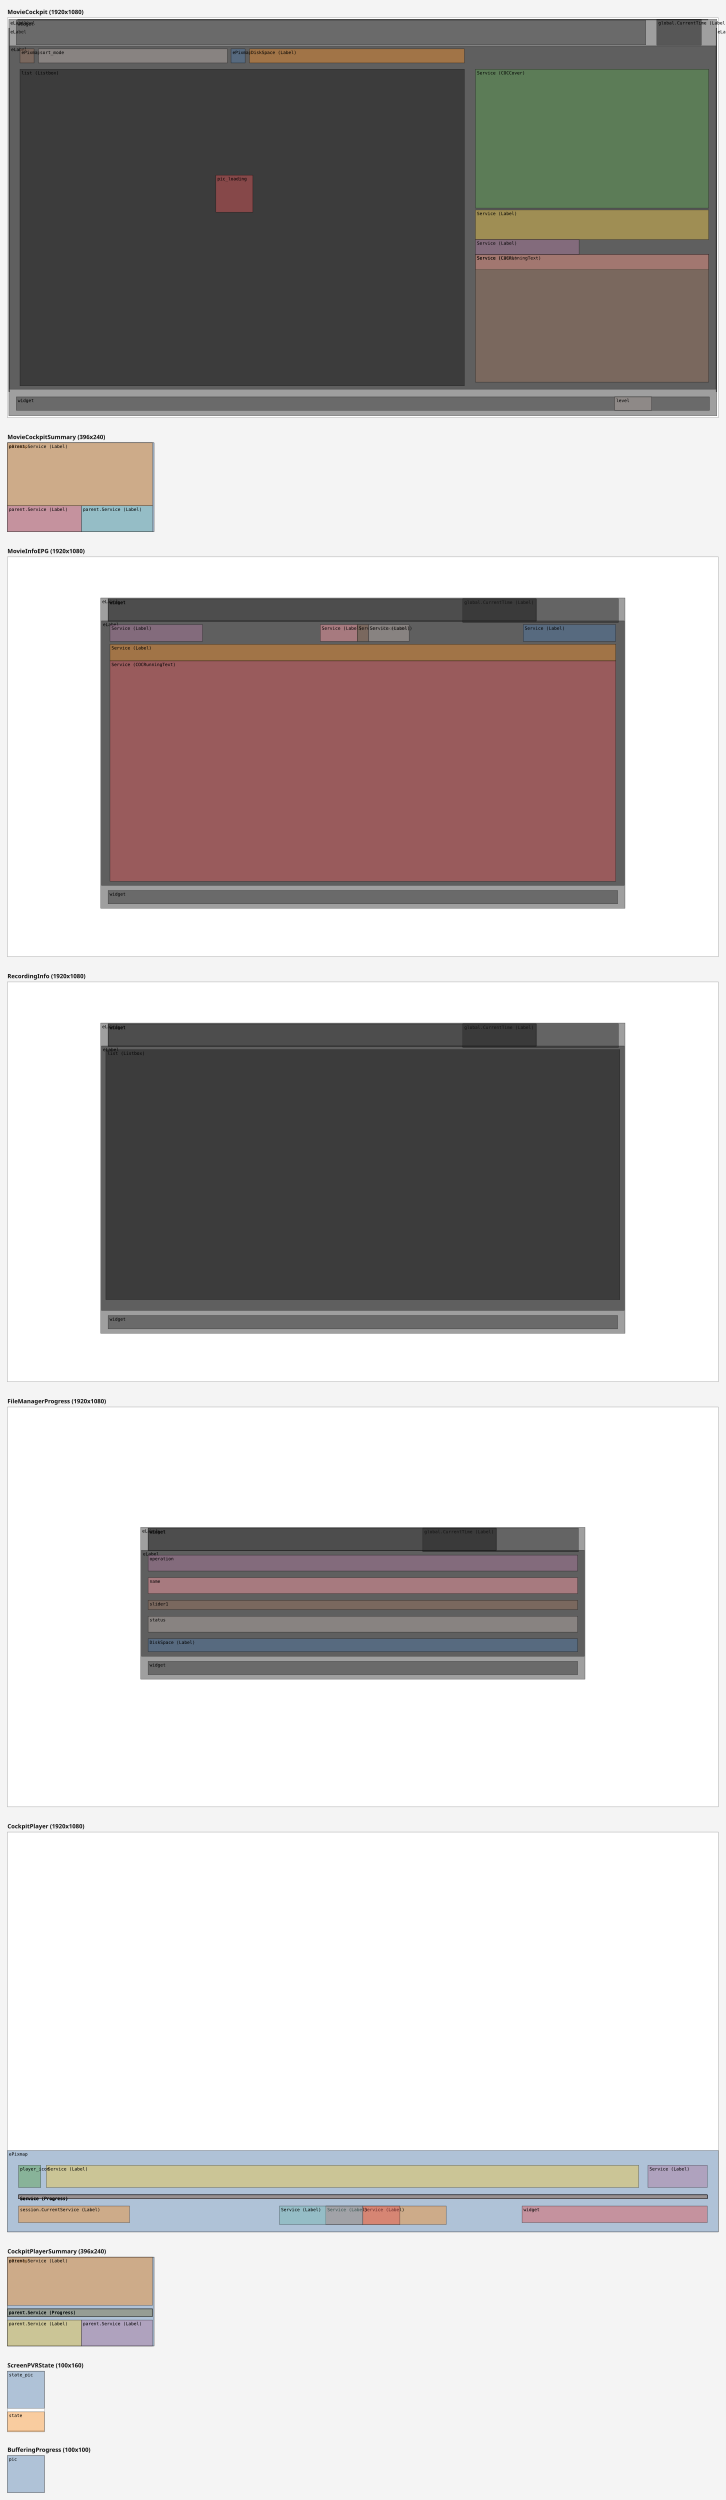
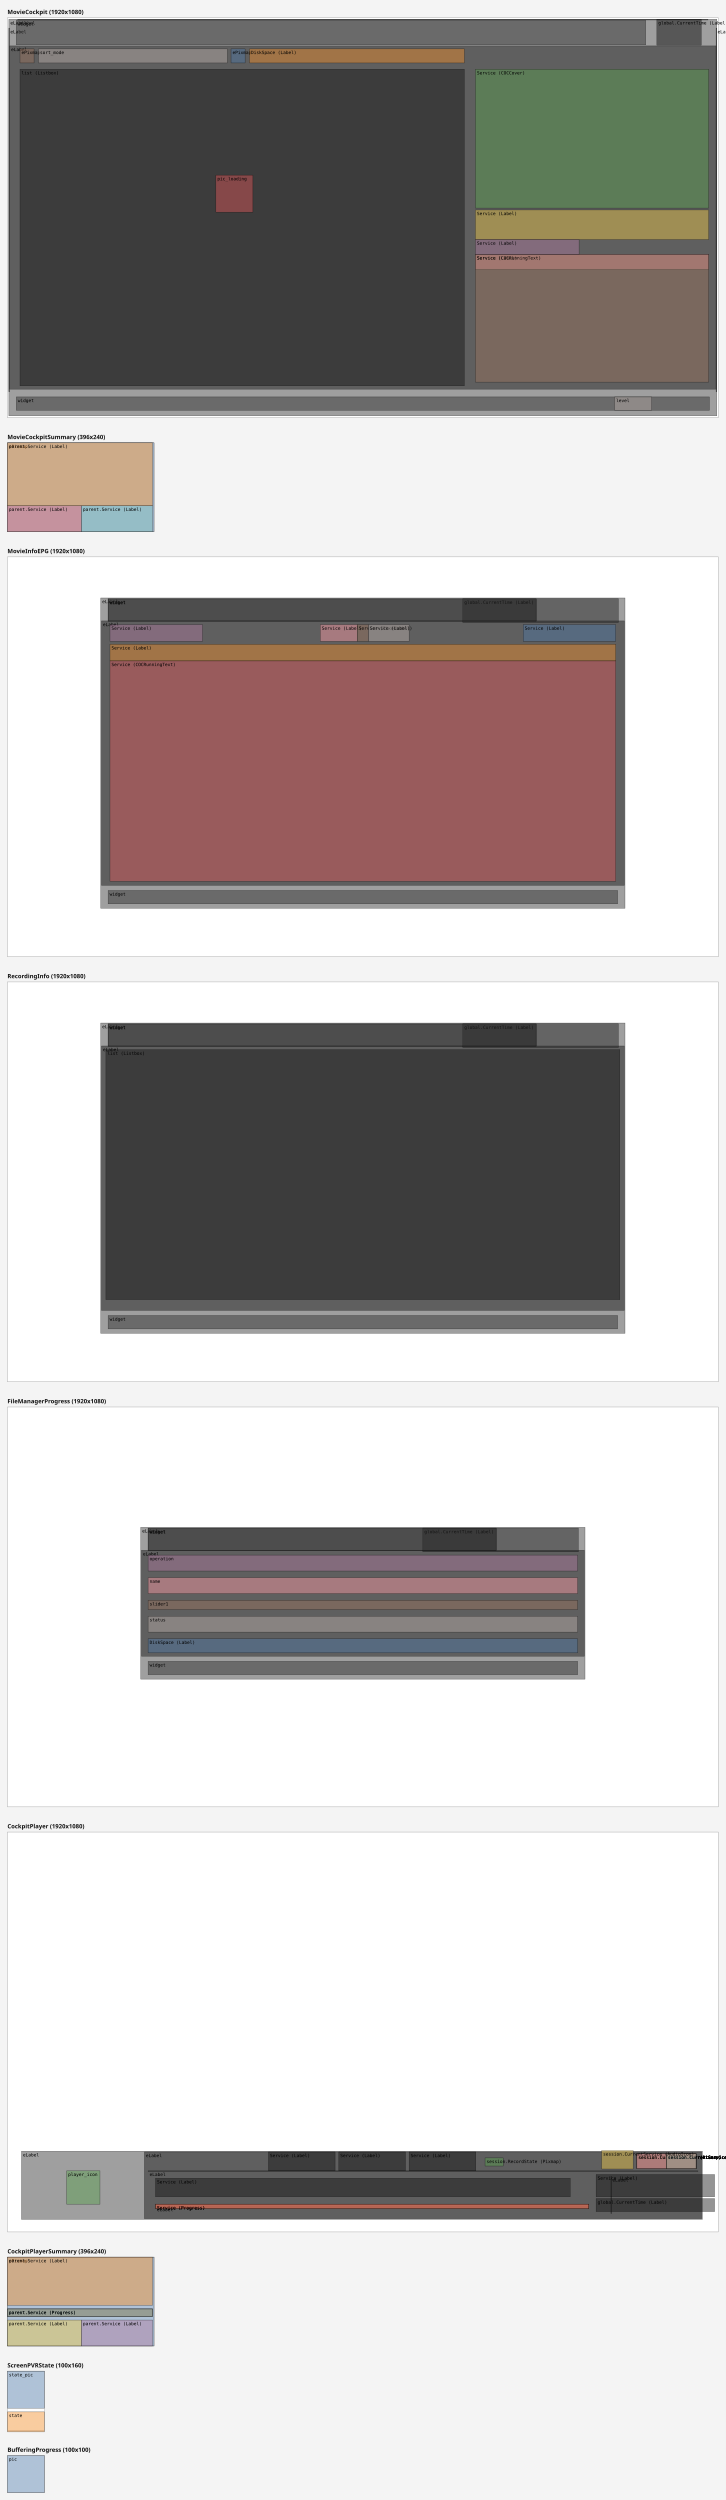
<svg xmlns="http://www.w3.org/2000/svg" width="1960" height="6752" viewBox="0 0 1960 6752">
  <rect x="0" y="0" width="1960" height="6752" fill="#f4f4f4" />
  <text x="20" y="38" font-family="sans-serif" font-size="16" font-weight="bold" fill="#111111">MovieCockpit (1920x1080)</text>
  <g data-screen="0" transform="translate(20,48)">
    <rect x="0" y="0" width="1920" height="1080" fill="#ffffff" stroke="#999999" stroke-width="1" />
    <g>
      <rect data-ref="0:0" x="4" y="4" width="1912" height="1071" fill="#2c2c2c" fill-opacity="0.45" stroke="#000000" stroke-opacity="0.6" stroke-width="1" />
      <text x="8" y="18" font-family="monospace" font-size="12" fill="#000000">eLabel</text>
    </g>
    <g>
      <rect data-ref="0:1" x="6" y="76" width="1908" height="927" fill="#121212" fill-opacity="0.45" stroke="#000000" stroke-opacity="0.6" stroke-width="1" />
      <text x="10" y="90" font-family="monospace" font-size="12" fill="#000000">eLabel</text>
    </g>
    <g>
      <rect data-ref="0:2" x="28" y="4" width="1864" height="2" fill="#2c2c2c" fill-opacity="0.45" stroke="#000000" stroke-opacity="0.6" stroke-width="1" />
      <text x="32" y="18" font-family="monospace" font-size="12" fill="#000000">eLabel</text>
    </g>
    <g>
      <rect data-ref="0:3" x="4" y="28" width="2" height="982" fill="#2c2c2c" fill-opacity="0.45" stroke="#000000" stroke-opacity="0.6" stroke-width="1" />
      <text x="8" y="42" font-family="monospace" font-size="12" fill="#000000">eLabel</text>
    </g>
    <g>
      <rect data-ref="0:4" x="1914" y="28" width="2" height="982" fill="#2c2c2c" fill-opacity="0.45" stroke="#000000" stroke-opacity="0.6" stroke-width="1" />
      <text x="1918" y="42" font-family="monospace" font-size="12" fill="#000000">eLabel</text>
    </g>
    <g>
      <rect data-ref="0:5" x="24" y="7" width="1700" height="66" fill="#2c2c2c" fill-opacity="0.45" stroke="#000000" stroke-opacity="0.6" stroke-width="1" />
      <text x="28" y="21" font-family="monospace" font-size="12" fill="#000000">widget</text>
    </g>
    <g>
      <rect data-ref="0:8" x="34" y="84" width="38" height="38" fill="#9c755f" fill-opacity="0.45" stroke="#000000" stroke-opacity="0.6" stroke-width="1" />
      <text x="38" y="98" font-family="monospace" font-size="12" fill="#000000">ePixmap</text>
    </g>
    <g>
      <rect data-ref="0:9" x="84" y="84" width="510" height="38" fill="#bab0ac" fill-opacity="0.45" stroke="#000000" stroke-opacity="0.6" stroke-width="1" />
      <text x="88" y="98" font-family="monospace" font-size="12" fill="#000000">sort_mode</text>
    </g>
    <g>
      <rect data-ref="0:10" x="604" y="84" width="38" height="38" fill="#4e79a7" fill-opacity="0.45" stroke="#000000" stroke-opacity="0.6" stroke-width="1" />
      <text x="608" y="98" font-family="monospace" font-size="12" fill="#000000">ePixmap</text>
    </g>
    <g>
      <rect data-ref="0:11" x="654" y="84" width="580" height="38" fill="#f28e2b" fill-opacity="0.45" stroke="#000000" stroke-opacity="0.6" stroke-width="1" />
      <text x="658" y="98" font-family="monospace" font-size="12" fill="#000000">DiskSpace (Label)</text>
    </g>
    <g>
      <rect data-ref="0:13" x="34" y="139" width="1200" height="855" fill="#121212" fill-opacity="0.45" stroke="#000000" stroke-opacity="0.6" stroke-width="1" />
      <text x="38" y="153" font-family="monospace" font-size="12" fill="#000000">list (Listbox)</text>
    </g>
    <g>
      <rect data-ref="0:14" x="1264" y="139" width="630" height="375" fill="#59a14f" fill-opacity="0.45" stroke="#000000" stroke-opacity="0.6" stroke-width="1" />
      <text x="1268" y="153" font-family="monospace" font-size="12" fill="#000000">Service (COCCover)</text>
    </g>
    <g>
      <rect data-ref="0:17" x="1264" y="639" width="630" height="40" fill="#ff9da7" fill-opacity="0.45" stroke="#000000" stroke-opacity="0.6" stroke-width="1" />
      <text x="1268" y="653" font-family="monospace" font-size="12" fill="#000000">Service (Label)</text>
    </g>
    <g>
      <rect data-ref="0:18" x="1264" y="639" width="630" height="345" fill="#9c755f" fill-opacity="0.45" stroke="#000000" stroke-opacity="0.6" stroke-width="1" />
      <text x="1268" y="653" font-family="monospace" font-size="12" fill="#000000">Service (COCRunningText)</text>
    </g>
    <g>
      <rect data-ref="0:15" x="1264" y="519" width="630" height="80" fill="#edc948" fill-opacity="0.45" stroke="#000000" stroke-opacity="0.6" stroke-width="1" />
      <text x="1268" y="533" font-family="monospace" font-size="12" fill="#000000">Service (Label)</text>
    </g>
    <g>
      <rect data-ref="0:16" x="1264" y="599" width="280" height="40" fill="#b07aa1" fill-opacity="0.45" stroke="#000000" stroke-opacity="0.6" stroke-width="1" />
      <text x="1268" y="613" font-family="monospace" font-size="12" fill="#000000">Service (Label)</text>
    </g>
    <g>
      <rect data-ref="0:12" x="563" y="425" width="100" height="100" fill="#e15759" fill-opacity="0.45" stroke="#000000" stroke-opacity="0.6" stroke-width="1" />
      <text x="567" y="439" font-family="monospace" font-size="12" fill="#000000">pic_loading</text>
    </g>
    <g>
      <rect data-ref="0:7" x="24" y="1024" width="1872" height="36" fill="#2c2c2c" fill-opacity="0.45" stroke="#000000" stroke-opacity="0.6" stroke-width="1" />
      <text x="28" y="1038" font-family="monospace" font-size="12" fill="#000000">widget</text>
    </g>
    <g>
      <rect data-ref="0:6" x="1754" y="4" width="120" height="70" fill="#000000" fill-opacity="0.45" stroke="#000000" stroke-opacity="0.6" stroke-width="1" />
      <text x="1758" y="18" font-family="monospace" font-size="12" fill="#000000">global.CurrentTime (Label)</text>
    </g>
    <g>
      <rect data-ref="0:19" x="1640" y="1024" width="100" height="36" fill="#bab0ac" fill-opacity="0.45" stroke="#000000" stroke-opacity="0.6" stroke-width="1" />
      <text x="1644" y="1038" font-family="monospace" font-size="12" fill="#000000">level</text>
    </g>
  </g>
  <text x="20" y="1186" font-family="sans-serif" font-size="16" font-weight="bold" fill="#111111">MovieCockpitSummary (396x240)</text>
  <g data-screen="1" transform="translate(20,1196)">
    <rect x="0" y="0" width="396" height="240" fill="#ffffff" stroke="#999999" stroke-width="1" />
    <g>
      <rect data-ref="1:0" x="0" y="0" width="396" height="240" fill="#4e79a7" fill-opacity="0.45" stroke="#000000" stroke-opacity="0.6" stroke-width="1" />
      <text x="4" y="14" font-family="monospace" font-size="12" fill="#000000">ePixmap</text>
    </g>
    <g>
      <rect data-ref="1:2" x="0" y="170" width="200" height="70" fill="#e15759" fill-opacity="0.45" stroke="#000000" stroke-opacity="0.6" stroke-width="1" />
      <text x="4" y="184" font-family="monospace" font-size="12" fill="#000000">parent.Service (Label)</text>
    </g>
    <g>
      <rect data-ref="1:3" x="200" y="170" width="192" height="70" fill="#76b7b2" fill-opacity="0.45" stroke="#000000" stroke-opacity="0.6" stroke-width="1" />
      <text x="204" y="184" font-family="monospace" font-size="12" fill="#000000">parent.Service (Label)</text>
    </g>
    <g>
      <rect data-ref="1:1" x="0" y="0" width="392" height="170" fill="#f28e2b" fill-opacity="0.45" stroke="#000000" stroke-opacity="0.6" stroke-width="1" />
      <text x="4" y="14" font-family="monospace" font-size="12" fill="#000000">parent.Service (Label)</text>
    </g>
  </g>
  <text x="20" y="1494" font-family="sans-serif" font-size="16" font-weight="bold" fill="#111111">MovieInfoEPG (1920x1080)</text>
  <g data-screen="2" transform="translate(20,1504)">
    <rect x="0" y="0" width="1920" height="1080" fill="#ffffff" stroke="#999999" stroke-width="1" />
    <g>
      <rect data-ref="2:0" x="252" y="111" width="1416" height="838" fill="#2c2c2c" fill-opacity="0.45" stroke="#000000" stroke-opacity="0.6" stroke-width="1" />
      <text x="256" y="125" font-family="monospace" font-size="12" fill="#000000">eLabel</text>
    </g>
    <g>
      <rect data-ref="2:1" x="254" y="173" width="1412" height="714" fill="#121212" fill-opacity="0.45" stroke="#000000" stroke-opacity="0.6" stroke-width="1" />
      <text x="258" y="187" font-family="monospace" font-size="12" fill="#000000">eLabel</text>
    </g>
    <g>
      <rect data-ref="2:6" x="277" y="183" width="250" height="45" fill="#b07aa1" fill-opacity="0.45" stroke="#000000" stroke-opacity="0.6" stroke-width="1" />
      <text x="281" y="197" font-family="monospace" font-size="12" fill="#000000">Service (Label)</text>
    </g>
    <g>
      <rect data-ref="2:7" x="845" y="183" width="100" height="45" fill="#ff9da7" fill-opacity="0.45" stroke="#000000" stroke-opacity="0.6" stroke-width="1" />
      <text x="849" y="197" font-family="monospace" font-size="12" fill="#000000">Service (Label)</text>
    </g>
    <g>
      <rect data-ref="2:8" x="945" y="183" width="30" height="45" fill="#9c755f" fill-opacity="0.45" stroke="#000000" stroke-opacity="0.6" stroke-width="1" />
      <text x="949" y="197" font-family="monospace" font-size="12" fill="#000000">Service (FixedLabel)</text>
    </g>
    <g>
      <rect data-ref="2:9" x="975" y="183" width="110" height="45" fill="#bab0ac" fill-opacity="0.45" stroke="#000000" stroke-opacity="0.6" stroke-width="1" />
      <text x="979" y="197" font-family="monospace" font-size="12" fill="#000000">Service (Label)</text>
    </g>
    <g>
      <rect data-ref="2:10" x="1393" y="183" width="250" height="45" fill="#4e79a7" fill-opacity="0.45" stroke="#000000" stroke-opacity="0.6" stroke-width="1" />
      <text x="1397" y="197" font-family="monospace" font-size="12" fill="#000000">Service (Label)</text>
    </g>
    <g>
      <rect data-ref="2:11" x="277" y="236" width="1366" height="45" fill="#f28e2b" fill-opacity="0.45" stroke="#000000" stroke-opacity="0.6" stroke-width="1" />
      <text x="281" y="250" font-family="monospace" font-size="12" fill="#000000">Service (Label)</text>
    </g>
    <g>
      <rect data-ref="2:12" x="277" y="281" width="1366" height="595" fill="#e15759" fill-opacity="0.45" stroke="#000000" stroke-opacity="0.6" stroke-width="1" />
      <text x="281" y="295" font-family="monospace" font-size="12" fill="#000000">Service (COCRunningText)</text>
    </g>
    <g>
      <rect data-ref="2:2" x="272" y="901" width="1376" height="36" fill="#2c2c2c" fill-opacity="0.45" stroke="#000000" stroke-opacity="0.6" stroke-width="1" />
      <text x="276" y="915" font-family="monospace" font-size="12" fill="#000000">widget</text>
    </g>
    <g>
      <rect data-ref="2:4" x="272" y="114" width="1156" height="60" fill="#2c2c2c" fill-opacity="0.45" stroke="#000000" stroke-opacity="0.6" stroke-width="1" />
      <text x="276" y="128" font-family="monospace" font-size="12" fill="#000000">eLabel</text>
    </g>
    <g>
      <rect data-ref="2:3" x="1230" y="113" width="420" height="64" fill="#1d1d1d" fill-opacity="0.45" stroke="#000000" stroke-opacity="0.6" stroke-width="1" />
      <text x="1234" y="127" font-family="monospace" font-size="12" fill="#000000">global.CurrentTime (Label)</text>
    </g>
    <g>
      <rect data-ref="2:5" x="272" y="113" width="1156" height="60" fill="#2c2c2c" fill-opacity="0.45" stroke="#000000" stroke-opacity="0.6" stroke-width="1" />
      <text x="276" y="127" font-family="monospace" font-size="12" fill="#000000">widget</text>
    </g>
  </g>
  <text x="20" y="2642" font-family="sans-serif" font-size="16" font-weight="bold" fill="#111111">RecordingInfo (1920x1080)</text>
  <g data-screen="3" transform="translate(20,2652)">
    <rect x="0" y="0" width="1920" height="1080" fill="#ffffff" stroke="#999999" stroke-width="1" />
    <g>
      <rect data-ref="3:0" x="252" y="111" width="1416" height="838" fill="#2c2c2c" fill-opacity="0.45" stroke="#000000" stroke-opacity="0.6" stroke-width="1" />
      <text x="256" y="125" font-family="monospace" font-size="12" fill="#000000">eLabel</text>
    </g>
    <g>
      <rect data-ref="3:1" x="254" y="173" width="1412" height="714" fill="#121212" fill-opacity="0.45" stroke="#000000" stroke-opacity="0.6" stroke-width="1" />
      <text x="258" y="187" font-family="monospace" font-size="12" fill="#000000">eLabel</text>
    </g>
    <g>
      <rect data-ref="3:6" x="266" y="183" width="1388" height="675" fill="#121212" fill-opacity="0.45" stroke="#000000" stroke-opacity="0.6" stroke-width="1" />
      <text x="270" y="197" font-family="monospace" font-size="12" fill="#000000">list (Listbox)</text>
    </g>
    <g>
      <rect data-ref="3:2" x="272" y="901" width="1376" height="36" fill="#2c2c2c" fill-opacity="0.45" stroke="#000000" stroke-opacity="0.6" stroke-width="1" />
      <text x="276" y="915" font-family="monospace" font-size="12" fill="#000000">widget</text>
    </g>
    <g>
      <rect data-ref="3:4" x="272" y="114" width="1156" height="60" fill="#2c2c2c" fill-opacity="0.45" stroke="#000000" stroke-opacity="0.6" stroke-width="1" />
      <text x="276" y="128" font-family="monospace" font-size="12" fill="#000000">eLabel</text>
    </g>
    <g>
      <rect data-ref="3:3" x="1230" y="113" width="420" height="64" fill="#1d1d1d" fill-opacity="0.45" stroke="#000000" stroke-opacity="0.6" stroke-width="1" />
      <text x="1234" y="127" font-family="monospace" font-size="12" fill="#000000">global.CurrentTime (Label)</text>
    </g>
    <g>
      <rect data-ref="3:5" x="272" y="113" width="1156" height="60" fill="#2c2c2c" fill-opacity="0.45" stroke="#000000" stroke-opacity="0.6" stroke-width="1" />
      <text x="276" y="127" font-family="monospace" font-size="12" fill="#000000">widget</text>
    </g>
  </g>
  <text x="20" y="3790" font-family="sans-serif" font-size="16" font-weight="bold" fill="#111111">FileManagerProgress (1920x1080)</text>
  <g data-screen="4" transform="translate(20,3800)">
    <rect x="0" y="0" width="1920" height="1080" fill="#ffffff" stroke="#999999" stroke-width="1" />
    <g>
      <rect data-ref="4:0" x="360" y="325" width="1200" height="410" fill="#2c2c2c" fill-opacity="0.45" stroke="#000000" stroke-opacity="0.6" stroke-width="1" />
      <text x="364" y="339" font-family="monospace" font-size="12" fill="#000000">eLabel</text>
    </g>
    <g>
      <rect data-ref="4:1" x="362" y="387" width="1196" height="286" fill="#121212" fill-opacity="0.45" stroke="#000000" stroke-opacity="0.6" stroke-width="1" />
      <text x="366" y="401" font-family="monospace" font-size="12" fill="#000000">eLabel</text>
    </g>
    <g>
      <rect data-ref="4:6" x="380" y="400" width="1160" height="43" fill="#b07aa1" fill-opacity="0.45" stroke="#000000" stroke-opacity="0.6" stroke-width="1" />
      <text x="384" y="414" font-family="monospace" font-size="12" fill="#000000">operation</text>
    </g>
    <g>
      <rect data-ref="4:7" x="380" y="461" width="1160" height="43" fill="#ff9da7" fill-opacity="0.45" stroke="#000000" stroke-opacity="0.6" stroke-width="1" />
      <text x="384" y="475" font-family="monospace" font-size="12" fill="#000000">name</text>
    </g>
    <g>
      <rect data-ref="4:8" x="380" y="522" width="1160" height="25" fill="#9c755f" fill-opacity="0.45" stroke="#000000" stroke-opacity="0.6" stroke-width="1" />
      <text x="384" y="536" font-family="monospace" font-size="12" fill="#000000">slider1</text>
    </g>
    <g>
      <rect data-ref="4:9" x="380" y="565" width="1160" height="43" fill="#bab0ac" fill-opacity="0.45" stroke="#000000" stroke-opacity="0.6" stroke-width="1" />
      <text x="384" y="579" font-family="monospace" font-size="12" fill="#000000">status</text>
    </g>
    <g>
-       <rect data-ref="4:10" x="380" y="626" width="1160" height="35" fill="#4e79a7" fill-opacity="0.45" stroke="#000000" stroke-opacity="0.6" stroke-width="1" />
+       <rect data-ref="4:10" x="380" y="626" width="1160" height="38" fill="#4e79a7" fill-opacity="0.45" stroke="#000000" stroke-opacity="0.6" stroke-width="1" />
      <text x="384" y="640" font-family="monospace" font-size="12" fill="#000000">DiskSpace (Label)</text>
    </g>
    <g>
      <rect data-ref="4:2" x="380" y="687" width="1160" height="36" fill="#2c2c2c" fill-opacity="0.45" stroke="#000000" stroke-opacity="0.6" stroke-width="1" />
      <text x="384" y="701" font-family="monospace" font-size="12" fill="#000000">widget</text>
    </g>
    <g>
      <rect data-ref="4:4" x="380" y="328" width="940" height="60" fill="#2c2c2c" fill-opacity="0.45" stroke="#000000" stroke-opacity="0.6" stroke-width="1" />
      <text x="384" y="342" font-family="monospace" font-size="12" fill="#000000">eLabel</text>
    </g>
    <g>
      <rect data-ref="4:3" x="1122" y="327" width="420" height="64" fill="#1d1d1d" fill-opacity="0.45" stroke="#000000" stroke-opacity="0.6" stroke-width="1" />
      <text x="1126" y="341" font-family="monospace" font-size="12" fill="#000000">global.CurrentTime (Label)</text>
    </g>
    <g>
      <rect data-ref="4:5" x="380" y="327" width="940" height="60" fill="#2c2c2c" fill-opacity="0.45" stroke="#000000" stroke-opacity="0.6" stroke-width="1" />
      <text x="384" y="341" font-family="monospace" font-size="12" fill="#000000">widget</text>
    </g>
  </g>
  <text x="20" y="4938" font-family="sans-serif" font-size="16" font-weight="bold" fill="#111111">CockpitPlayer (1920x1080)</text>
  <g data-screen="5" transform="translate(20,4948)">
    <rect x="0" y="0" width="1920" height="1080" fill="#ffffff" stroke="#999999" stroke-width="1" />
    <g>
-       <rect data-ref="5:0" x="0" y="860" width="1920" height="220" fill="#4e79a7" fill-opacity="0.45" stroke="#000000" stroke-opacity="0.6" stroke-width="1" />
-       <text x="4" y="874" font-family="monospace" font-size="12" fill="#000000">ePixmap</text>
-     </g>
-     <g>
-       <rect data-ref="5:1" x="960" y="1010" width="225" height="50" fill="#f28e2b" fill-opacity="0.45" stroke="#000000" stroke-opacity="0.6" stroke-width="1" />
-       <text x="964" y="1024" font-family="monospace" font-size="12" fill="#000000">Service (Label)</text>
-     </g>
-     <g>
-       <rect data-ref="5:2" x="860" y="1010" width="200" height="50" fill="#e15759" fill-opacity="0.45" stroke="#000000" stroke-opacity="0.6" stroke-width="1" />
-       <text x="864" y="1024" font-family="monospace" font-size="12" fill="#000000">Service (Label)</text>
-     </g>
-     <g>
-       <rect data-ref="5:3" x="735" y="1010" width="225" height="50" fill="#76b7b2" fill-opacity="0.45" stroke="#000000" stroke-opacity="0.6" stroke-width="1" />
-       <text x="739" y="1024" font-family="monospace" font-size="12" fill="#000000">Service (Label)</text>
-     </g>
-     <g>
-       <rect data-ref="5:5" x="105" y="900" width="1600" height="60" fill="#edc948" fill-opacity="0.45" stroke="#000000" stroke-opacity="0.6" stroke-width="1" />
-       <text x="109" y="914" font-family="monospace" font-size="12" fill="#000000">Service (Label)</text>
-     </g>
-     <g>
-       <rect data-ref="5:6" x="1730" y="900" width="160" height="60" fill="#b07aa1" fill-opacity="0.45" stroke="#000000" stroke-opacity="0.6" stroke-width="1" />
-       <text x="1734" y="914" font-family="monospace" font-size="12" fill="#000000">Service (Label)</text>
-     </g>
-     <g>
-       <rect data-ref="5:7" x="30" y="980" width="1860" height="10" fill="#2c2c2c" fill-opacity="0.45" stroke="#000000" stroke-opacity="0.6" stroke-width="1" />
-       <text x="34" y="994" font-family="monospace" font-size="12" fill="#000000">eLabel</text>
-     </g>
-     <g>
-       <rect data-ref="5:10" x="30" y="980" width="1860" height="10" fill="#4e79a7" fill-opacity="0.45" stroke="#000000" stroke-opacity="0.6" stroke-width="1" />
-       <text x="34" y="994" font-family="monospace" font-size="12" fill="#000000">Service (Progress)</text>
-     </g>
-     <g>
-       <rect data-ref="5:4" x="30" y="900" width="60" height="60" fill="#59a14f" fill-opacity="0.45" stroke="#000000" stroke-opacity="0.6" stroke-width="1" />
-       <text x="34" y="914" font-family="monospace" font-size="12" fill="#000000">player_icon</text>
-     </g>
-     <g>
-       <rect data-ref="5:8" x="30" y="980" width="1860" height="10" fill="#9c755f" fill-opacity="0.45" stroke="#000000" stroke-opacity="0.6" stroke-width="1" />
-       <text x="34" y="994" font-family="monospace" font-size="12" fill="#000000">Service (Progress)</text>
-     </g>
-     <g>
-       <rect data-ref="5:11" x="30" y="1010" width="300" height="45" fill="#f28e2b" fill-opacity="0.45" stroke="#000000" stroke-opacity="0.6" stroke-width="1" />
-       <text x="34" y="1024" font-family="monospace" font-size="12" fill="#000000">session.CurrentService (Label)</text>
-     </g>
-     <g>
-       <rect data-ref="5:9" x="30" y="980" width="1860" height="10" fill="#bab0ac" fill-opacity="0.45" stroke="#000000" stroke-opacity="0.6" stroke-width="1" />
-       <text x="34" y="994" font-family="monospace" font-size="12" fill="#000000">Service (Progress)</text>
-     </g>
-     <g>
-       <rect data-ref="5:12" x="1390" y="1010" width="500" height="45" fill="#e15759" fill-opacity="0.45" stroke="#000000" stroke-opacity="0.6" stroke-width="1" />
-       <text x="1394" y="1024" font-family="monospace" font-size="12" fill="#000000">widget</text>
+       <rect data-ref="5:0" x="38" y="862" width="1839" height="184" fill="#2c2c2c" fill-opacity="0.45" stroke="#000000" stroke-opacity="0.6" stroke-width="1" />
+       <text x="42" y="876" font-family="monospace" font-size="12" fill="#000000">eLabel</text>
+     </g>
+     <g>
+       <rect data-ref="5:1" x="370" y="864" width="1505" height="180" fill="#121212" fill-opacity="0.45" stroke="#000000" stroke-opacity="0.6" stroke-width="1" />
+       <text x="374" y="878" font-family="monospace" font-size="12" fill="#000000">eLabel</text>
+     </g>
+     <g>
+       <rect data-ref="5:2" x="380" y="915" width="1485" height="2" fill="#363636" fill-opacity="0.45" stroke="#000000" stroke-opacity="0.6" stroke-width="1" />
+       <text x="384" y="929" font-family="monospace" font-size="12" fill="#000000">eLabel</text>
+     </g>
+     <g>
+       <rect data-ref="5:3" x="1630" y="930" width="2" height="100" fill="#363636" fill-opacity="0.45" stroke="#000000" stroke-opacity="0.6" stroke-width="1" />
+       <text x="1634" y="944" font-family="monospace" font-size="12" fill="#000000">eLabel</text>
+     </g>
+     <g>
+       <rect data-ref="5:5" x="400" y="935" width="1120" height="50" fill="#121212" fill-opacity="0.45" stroke="#000000" stroke-opacity="0.6" stroke-width="1" />
+       <text x="404" y="949" font-family="monospace" font-size="12" fill="#000000">Service (Label)</text>
+     </g>
+     <g>
+       <rect data-ref="5:6" x="705" y="864" width="180" height="51" fill="#121212" fill-opacity="0.45" stroke="#000000" stroke-opacity="0.6" stroke-width="1" />
+       <text x="709" y="878" font-family="monospace" font-size="12" fill="#000000">Service (Label)</text>
+     </g>
+     <g>
+       <rect data-ref="5:7" x="895" y="864" width="180" height="51" fill="#121212" fill-opacity="0.45" stroke="#000000" stroke-opacity="0.6" stroke-width="1" />
+       <text x="899" y="878" font-family="monospace" font-size="12" fill="#000000">Service (Label)</text>
+     </g>
+     <g>
+       <rect data-ref="5:8" x="1085" y="864" width="180" height="51" fill="#121212" fill-opacity="0.45" stroke="#000000" stroke-opacity="0.6" stroke-width="1" />
+       <text x="1089" y="878" font-family="monospace" font-size="12" fill="#000000">Service (Label)</text>
+     </g>
+     <g>
+       <rect data-ref="5:9" x="400" y="1010" width="1170" height="4" fill="#232323" fill-opacity="0.45" stroke="#000000" stroke-opacity="0.6" stroke-width="1" />
+       <text x="404" y="1024" font-family="monospace" font-size="12" fill="#000000">eLabel</text>
+     </g>
+     <g>
+       <rect data-ref="5:10" x="400" y="1005" width="1170" height="12" fill="#4e79a7" fill-opacity="0.45" stroke="#000000" stroke-opacity="0.6" stroke-width="1" />
+       <text x="404" y="1019" font-family="monospace" font-size="12" fill="#000000">Service (Progress)</text>
+     </g>
+     <g>
+       <rect data-ref="5:16" x="1700" y="869" width="80" height="40" fill="#b07aa1" fill-opacity="0.45" stroke="#000000" stroke-opacity="0.6" stroke-width="1" />
+       <text x="1704" y="883" font-family="monospace" font-size="12" fill="#000000">session.CurrentService (Pixmap)</text>
+     </g>
+     <g>
+       <rect data-ref="5:17" x="1700" y="869" width="80" height="40" fill="#ff9da7" fill-opacity="0.45" stroke="#000000" stroke-opacity="0.6" stroke-width="1" />
+       <text x="1704" y="883" font-family="monospace" font-size="12" fill="#000000">session.CurrentService (Pixmap)</text>
+     </g>
+     <g>
+       <rect data-ref="5:18" x="1700" y="869" width="80" height="40" fill="#9c755f" fill-opacity="0.45" stroke="#000000" stroke-opacity="0.6" stroke-width="1" />
+       <text x="1704" y="883" font-family="monospace" font-size="12" fill="#000000">session.CurrentService (Pixmap)</text>
+     </g>
+     <g>
+       <rect data-ref="5:19" x="1780" y="869" width="80" height="40" fill="#bab0ac" fill-opacity="0.45" stroke="#000000" stroke-opacity="0.6" stroke-width="1" />
+       <text x="1784" y="883" font-family="monospace" font-size="12" fill="#000000">session.CurrentService (Pixmap)</text>
+     </g>
+     <g>
+       <rect data-ref="5:20" x="1780" y="869" width="80" height="40" fill="#4e79a7" fill-opacity="0.45" stroke="#000000" stroke-opacity="0.6" stroke-width="1" />
+       <text x="1784" y="883" font-family="monospace" font-size="12" fill="#000000">session.CurrentService (Pixmap)</text>
+     </g>
+     <g>
+       <rect data-ref="5:21" x="1780" y="869" width="80" height="40" fill="#f28e2b" fill-opacity="0.45" stroke="#000000" stroke-opacity="0.6" stroke-width="1" />
+       <text x="1784" y="883" font-family="monospace" font-size="12" fill="#000000">session.CurrentService (Pixmap)</text>
+     </g>
+     <g>
+       <rect data-ref="5:22" x="1780" y="869" width="80" height="40" fill="#e15759" fill-opacity="0.45" stroke="#000000" stroke-opacity="0.6" stroke-width="1" />
+       <text x="1784" y="883" font-family="monospace" font-size="12" fill="#000000">session.CurrentService (Pixmap)</text>
+     </g>
+     <g>
+       <rect data-ref="5:23" x="1780" y="869" width="80" height="40" fill="#76b7b2" fill-opacity="0.45" stroke="#000000" stroke-opacity="0.6" stroke-width="1" />
+       <text x="1784" y="883" font-family="monospace" font-size="12" fill="#000000">session.CurrentService (Pixmap)</text>
+     </g>
+     <g>
+       <rect data-ref="5:24" x="1290" y="880" width="49" height="22" fill="#59a14f" fill-opacity="0.45" stroke="#000000" stroke-opacity="0.6" stroke-width="1" />
+       <text x="1294" y="894" font-family="monospace" font-size="12" fill="#000000">session.RecordState (Pixmap)</text>
+     </g>
+     <g>
+       <rect data-ref="5:4" x="160" y="915" width="90" height="90" fill="#59a14f" fill-opacity="0.45" stroke="#000000" stroke-opacity="0.6" stroke-width="1" />
+       <text x="164" y="929" font-family="monospace" font-size="12" fill="#000000">player_icon</text>
+     </g>
+     <g>
+       <rect data-ref="5:11" x="400" y="1005" width="1170" height="12" fill="#f28e2b" fill-opacity="0.45" stroke="#000000" stroke-opacity="0.6" stroke-width="1" />
+       <text x="404" y="1019" font-family="monospace" font-size="12" fill="#000000">Service (Progress)</text>
+     </g>
+     <g>
+       <rect data-ref="5:12" x="400" y="1005" width="1170" height="12" fill="#e15759" fill-opacity="0.45" stroke="#000000" stroke-opacity="0.6" stroke-width="1" />
+       <text x="404" y="1019" font-family="monospace" font-size="12" fill="#000000">Service (Progress)</text>
+     </g>
+     <g>
+       <rect data-ref="5:15" x="1605" y="860" width="85" height="50" fill="#edc948" fill-opacity="0.45" stroke="#000000" stroke-opacity="0.6" stroke-width="1" />
+       <text x="1609" y="874" font-family="monospace" font-size="12" fill="#000000">session.CurrentService (AudioIcon)</text>
+     </g>
+     <g>
+       <rect data-ref="5:13" x="1590" y="925" width="320" height="60" fill="#121212" fill-opacity="0.45" stroke="#000000" stroke-opacity="0.6" stroke-width="1" />
+       <text x="1594" y="939" font-family="monospace" font-size="12" fill="#000000">Service (Label)</text>
+     </g>
+     <g>
+       <rect data-ref="5:14" x="1590" y="990" width="320" height="35" fill="#121212" fill-opacity="0.45" stroke="#000000" stroke-opacity="0.6" stroke-width="1" />
+       <text x="1594" y="1004" font-family="monospace" font-size="12" fill="#000000">global.CurrentTime (Label)</text>
    </g>
  </g>
  <text x="20" y="6086" font-family="sans-serif" font-size="16" font-weight="bold" fill="#111111">CockpitPlayerSummary (396x240)</text>
  <g data-screen="6" transform="translate(20,6096)">
    <rect x="0" y="0" width="396" height="240" fill="#ffffff" stroke="#999999" stroke-width="1" />
    <g>
      <rect data-ref="6:0" x="0" y="0" width="396" height="240" fill="#4e79a7" fill-opacity="0.45" stroke="#000000" stroke-opacity="0.6" stroke-width="1" />
      <text x="4" y="14" font-family="monospace" font-size="12" fill="#000000">ePixmap</text>
    </g>
    <g>
      <rect data-ref="6:1" x="0" y="0" width="392" height="130" fill="#f28e2b" fill-opacity="0.45" stroke="#000000" stroke-opacity="0.6" stroke-width="1" />
      <text x="4" y="14" font-family="monospace" font-size="12" fill="#000000">parent.Service (Label)</text>
    </g>
    <g>
      <rect data-ref="6:5" x="0" y="170" width="200" height="70" fill="#edc948" fill-opacity="0.45" stroke="#000000" stroke-opacity="0.6" stroke-width="1" />
      <text x="4" y="184" font-family="monospace" font-size="12" fill="#000000">parent.Service (Label)</text>
    </g>
    <g>
      <rect data-ref="6:6" x="200" y="170" width="192" height="70" fill="#b07aa1" fill-opacity="0.45" stroke="#000000" stroke-opacity="0.6" stroke-width="1" />
      <text x="204" y="184" font-family="monospace" font-size="12" fill="#000000">parent.Service (Label)</text>
    </g>
    <g>
      <rect data-ref="6:4" x="0" y="140" width="392" height="20" fill="#59a14f" fill-opacity="0.45" stroke="#000000" stroke-opacity="0.6" stroke-width="1" />
      <text x="4" y="154" font-family="monospace" font-size="12" fill="#000000">parent.Service (Progress)</text>
    </g>
    <g>
      <rect data-ref="6:2" x="0" y="140" width="392" height="20" fill="#e15759" fill-opacity="0.45" stroke="#000000" stroke-opacity="0.6" stroke-width="1" />
      <text x="4" y="154" font-family="monospace" font-size="12" fill="#000000">parent.Service (Progress)</text>
    </g>
    <g>
      <rect data-ref="6:3" x="0" y="140" width="392" height="20" fill="#76b7b2" fill-opacity="0.45" stroke="#000000" stroke-opacity="0.6" stroke-width="1" />
      <text x="4" y="154" font-family="monospace" font-size="12" fill="#000000">parent.Service (Progress)</text>
    </g>
  </g>
  <text x="20" y="6394" font-family="sans-serif" font-size="16" font-weight="bold" fill="#111111">ScreenPVRState (100x160)</text>
  <g data-screen="7" transform="translate(20,6404)">
    <rect x="0" y="0" width="100" height="160" fill="#ffffff" stroke="#999999" stroke-width="1" />
    <g>
      <rect data-ref="7:0" x="0" y="0" width="100" height="100" fill="#4e79a7" fill-opacity="0.45" stroke="#000000" stroke-opacity="0.6" stroke-width="1" />
      <text x="4" y="14" font-family="monospace" font-size="12" fill="#000000">state_pic</text>
    </g>
    <g>
      <rect data-ref="7:1" x="0" y="110" width="100" height="54" fill="#f28e2b" fill-opacity="0.45" stroke="#000000" stroke-opacity="0.6" stroke-width="1" />
      <text x="4" y="124" font-family="monospace" font-size="12" fill="#000000">state</text>
    </g>
  </g>
  <text x="20" y="6622" font-family="sans-serif" font-size="16" font-weight="bold" fill="#111111">BufferingProgress (100x100)</text>
  <g data-screen="8" transform="translate(20,6632)">
    <rect x="0" y="0" width="100" height="100" fill="#ffffff" stroke="#999999" stroke-width="1" />
    <g>
      <rect data-ref="8:0" x="0" y="0" width="100" height="100" fill="#4e79a7" fill-opacity="0.45" stroke="#000000" stroke-opacity="0.6" stroke-width="1" />
      <text x="4" y="14" font-family="monospace" font-size="12" fill="#000000">pic</text>
    </g>
  </g>
</svg>
